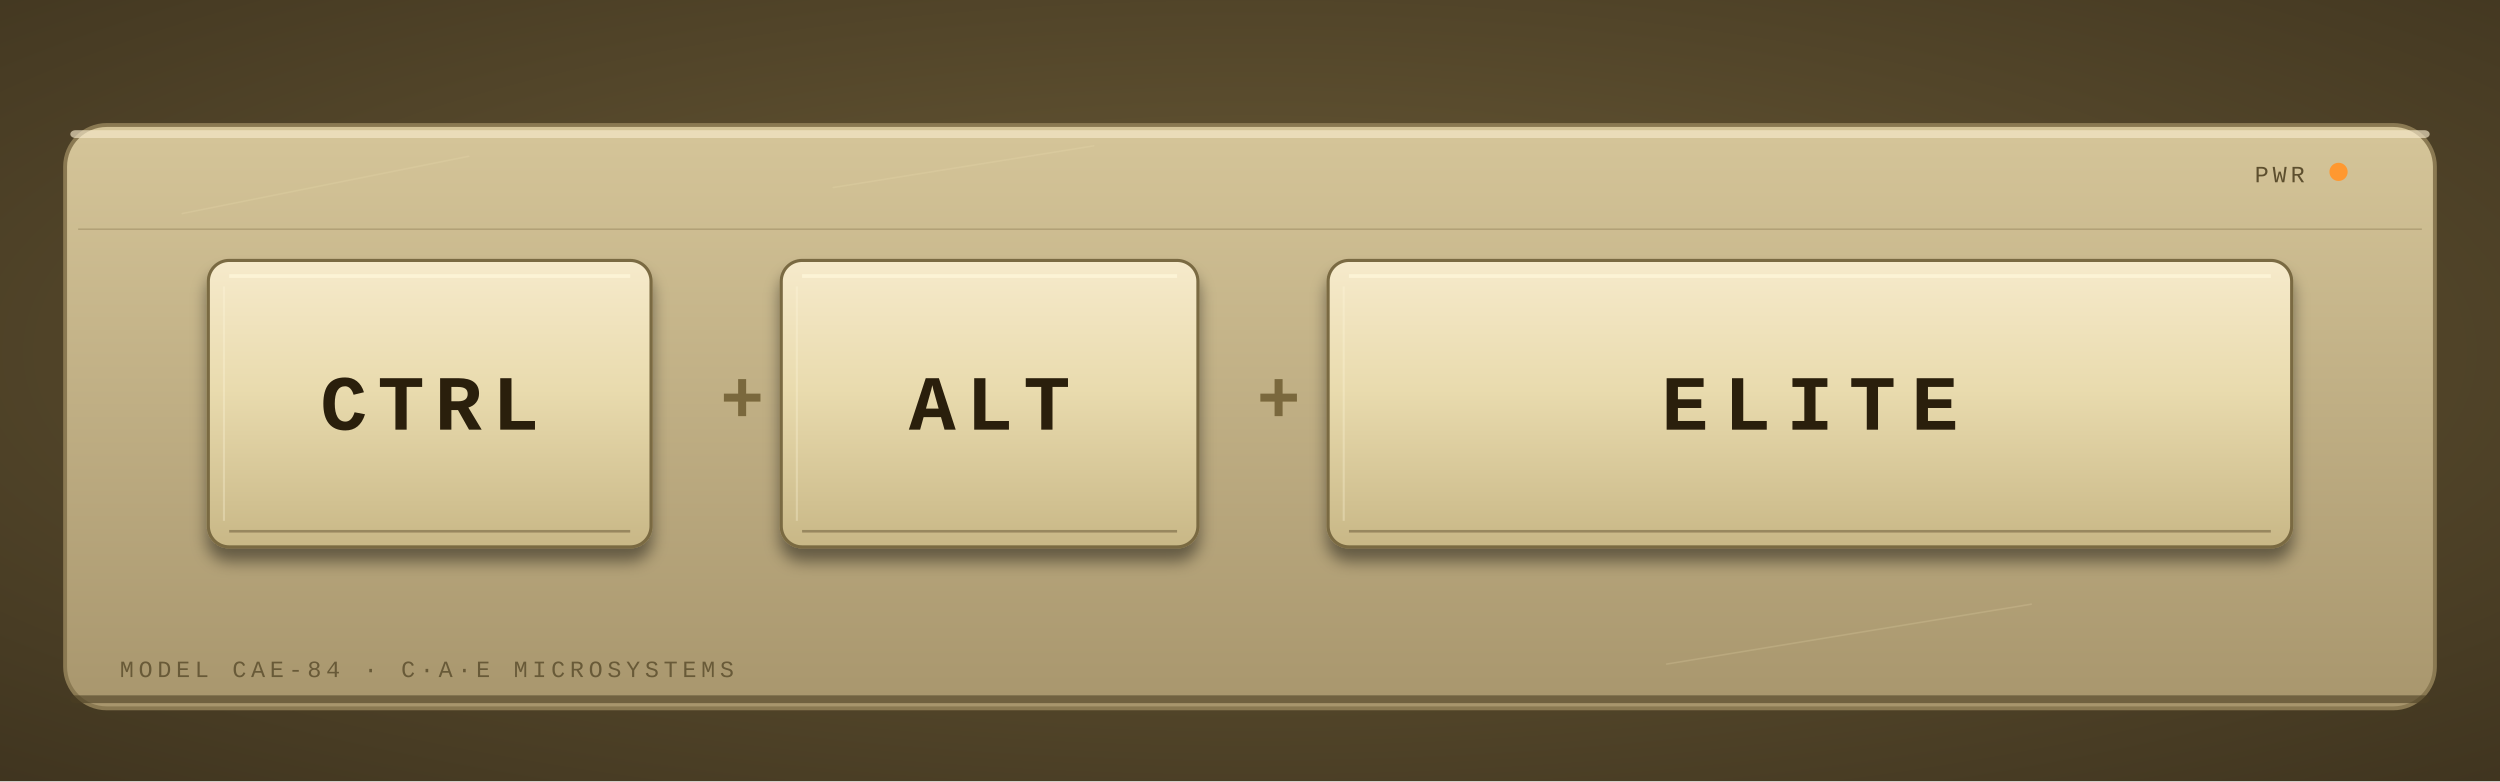
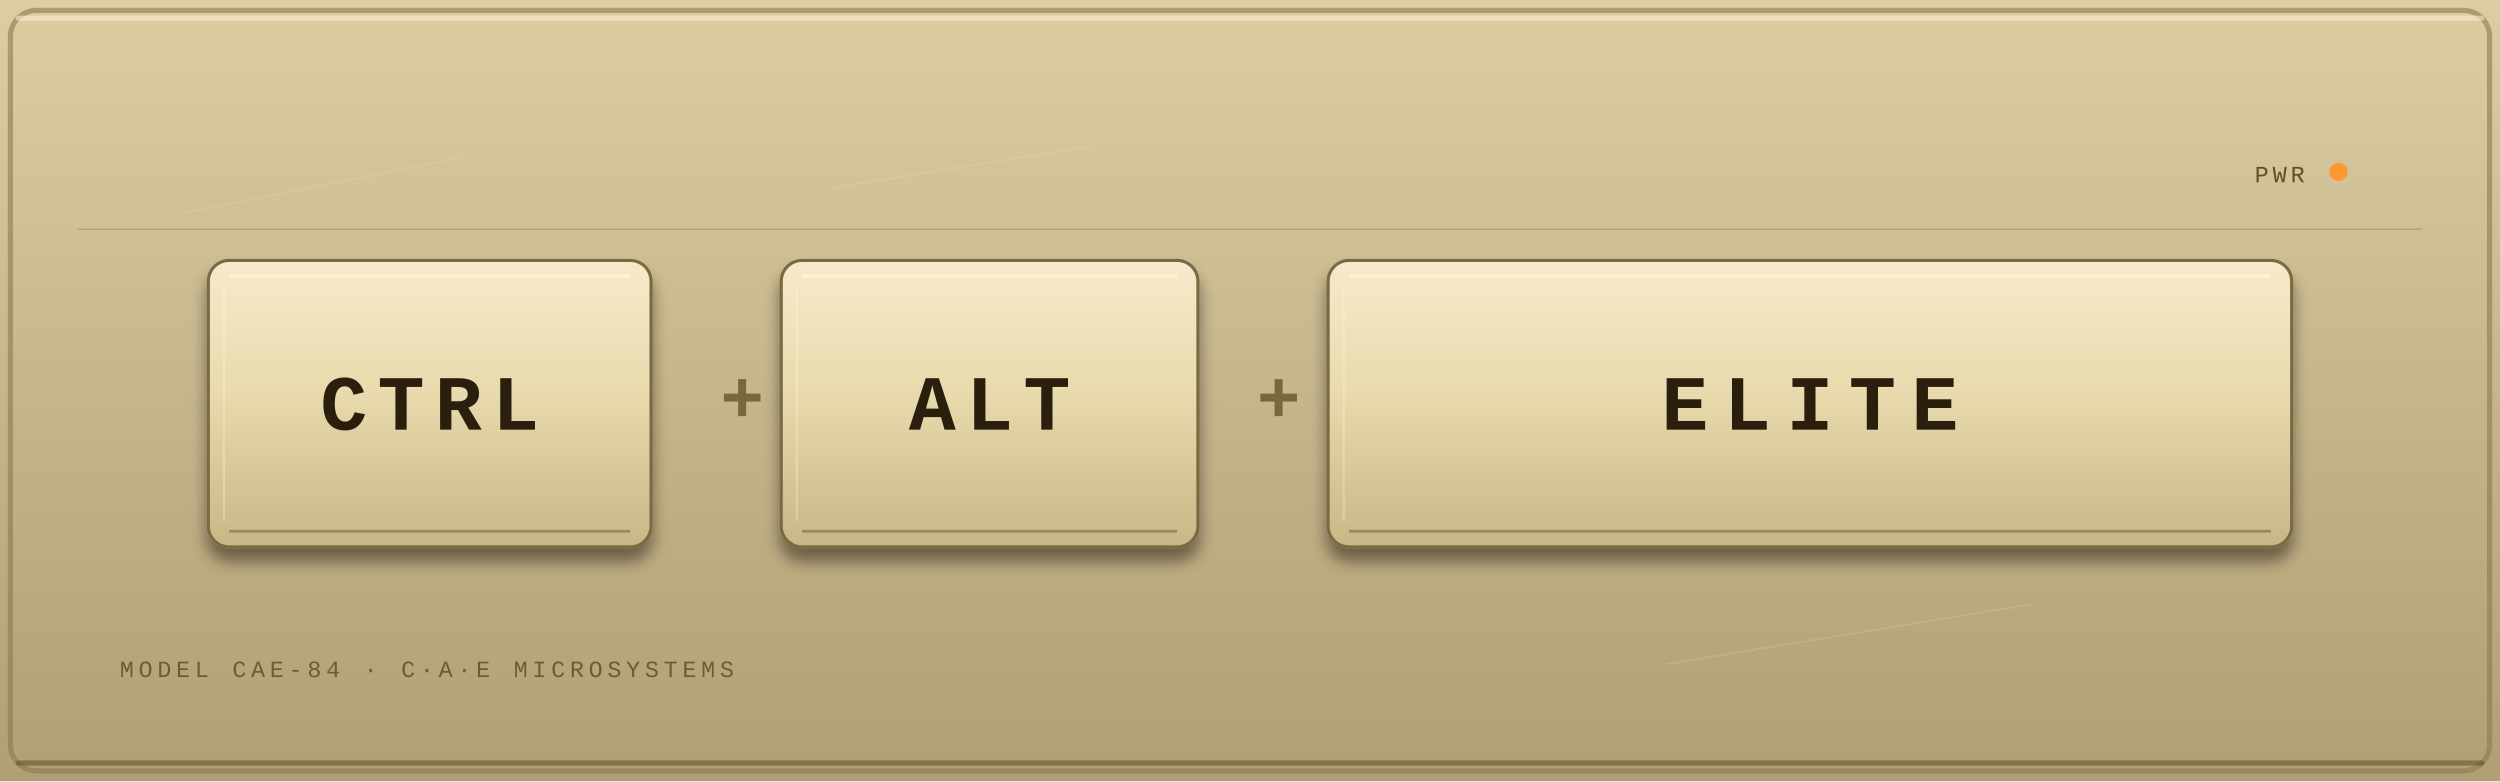
<svg xmlns="http://www.w3.org/2000/svg" viewBox="0 0 960 300" width="960" height="300" role="img" aria-label="CTRL + ALT + ELITE — retro keyboard keys">
  <defs>
    <linearGradient id="capFace" x1="0" y1="0" x2="0" y2="1">
      <stop offset="0%" stop-color="#f6eacb" />
      <stop offset="45%" stop-color="#e9dbae" />
      <stop offset="100%" stop-color="#c8b786" />
    </linearGradient>
    <linearGradient id="capFaceLit" x1="0" y1="0" x2="0" y2="1">
      <stop offset="0%" stop-color="#ffe5b0" />
      <stop offset="100%" stop-color="#d9b770" />
    </linearGradient>
    <linearGradient id="deckGrad" x1="0" y1="0" x2="0" y2="1">
      <stop offset="0%" stop-color="#d5c599" />
      <stop offset="100%" stop-color="#a8966d" />
    </linearGradient>
-     <radialGradient id="bgGrad" cx="50%" cy="45%" r="90%">
-       <stop offset="0%" stop-color="#6d5d38" />
-       <stop offset="100%" stop-color="#362c1a" />
-     </radialGradient>
+     <linearGradient id="bgGrad" x1="0" y1="0" x2="0" y2="1">
+       <stop offset="0%" stop-color="#dccda2" />
+       <stop offset="100%" stop-color="#b09e74" />
+     </linearGradient>
    <filter id="keyShadow" x="-15%" y="-15%" width="130%" height="150%">
      <feGaussianBlur in="SourceAlpha" stdDeviation="3" />
      <feOffset dx="0" dy="5" />
      <feComponentTransfer>
        <feFuncA type="linear" slope="0.45" />
      </feComponentTransfer>
      <feMerge>
        <feMergeNode />
        <feMergeNode in="SourceGraphic" />
      </feMerge>
    </filter>
    <radialGradient id="underGlow" cx="50%" cy="50%" r="60%">
      <stop offset="0%" stop-color="#ffa640" stop-opacity="0.75" />
      <stop offset="100%" stop-color="#ffa640" stop-opacity="0" />
    </radialGradient>
  </defs>
  <rect width="100%" height="100%" fill="url(#bgGrad)" />
-   <rect x="25" y="48" width="910" height="224" rx="16" fill="url(#deckGrad)" stroke="#8a7952" stroke-width="1.5" />
-   <rect x="27" y="50" width="906" height="3" rx="2" fill="#f6eacb" opacity="0.65" />
-   <rect x="27" y="267" width="906" height="3" rx="2" fill="#4a3e22" opacity="0.6" />
+   <rect x="4" y="4" width="952" height="292" rx="10" fill="none" stroke="#8a7952" stroke-width="2" opacity="0.6" />
+   <rect x="6" y="6" width="948" height="2" rx="1" fill="#f6eacb" opacity="0.6" />
+   <rect x="6" y="292" width="948" height="2" rx="1" fill="#4a3e22" opacity="0.45" />
  <g stroke="#f0e1b4" stroke-width="0.6" opacity="0.2" stroke-linecap="round">
    <line x1="70" y1="82" x2="180" y2="60" />
    <line x1="640" y1="255" x2="780" y2="232" />
    <line x1="320" y1="72" x2="420" y2="56" />
  </g>
  <text x="46" y="260" font-family="'Courier New','Menlo',monospace" font-size="9" fill="#5d4f2e" letter-spacing="1.8" opacity="0.85">MODEL  CAE-84  ·  C·A·E  MICROSYSTEMS</text>
  <circle cx="898" cy="66" r="3.5" fill="#ff9830">
    <animate attributeName="opacity" values="1;0.35;1" keyTimes="0;0.5;1" dur="2s" repeatCount="indefinite" />
  </circle>
  <text x="885" y="70" text-anchor="end" font-family="'Courier New',monospace" font-size="9" fill="#5d4f2e" letter-spacing="1.5">PWR</text>
  <line x1="30" y1="88" x2="930" y2="88" stroke="#8a7952" stroke-width="0.5" opacity="0.5" />
  <g>
    <ellipse cx="165" cy="212" rx="95" ry="8" fill="url(#underGlow)" opacity="0">
      <animate attributeName="opacity" values="0;0.9;0" keyTimes="0;0.08;0.16" dur="3.6s" begin="0s" repeatCount="indefinite" />
    </ellipse>
    <g>
      <animateTransform attributeName="transform" type="translate" values="0,0; 0,6; 0,0" keyTimes="0;0.08;0.16" dur="3.6s" begin="0s" repeatCount="indefinite" />
      <rect x="80" y="100" width="170" height="110" rx="8" ry="8" fill="url(#capFace)" stroke="#7a6a42" stroke-width="1.2" filter="url(#keyShadow)">
        <animate attributeName="fill" values="url(#capFace);url(#capFaceLit);url(#capFace)" keyTimes="0;0.08;0.16" dur="3.6s" begin="0s" repeatCount="indefinite" />
      </rect>
      <line x1="88" y1="106" x2="242" y2="106" stroke="#fff8dc" stroke-width="1.4" opacity="0.7" />
      <line x1="88" y1="204" x2="242" y2="204" stroke="#5a4a2a" stroke-width="1" opacity="0.45" />
      <line x1="86" y1="110" x2="86" y2="200" stroke="#fff8dc" stroke-width="0.8" opacity="0.3" />
      <text x="165" y="165" text-anchor="middle" font-family="'Courier New','Menlo','Consolas',monospace" font-weight="700" font-size="30" fill="#2a1f0c" letter-spacing="4">CTRL</text>
    </g>
  </g>
  <text x="285" y="162" text-anchor="middle" font-family="'Courier New',monospace" font-weight="700" font-size="28" fill="#7a683d">+</text>
  <g>
    <ellipse cx="378" cy="212" rx="88" ry="8" fill="url(#underGlow)" opacity="0">
      <animate attributeName="opacity" values="0;0.9;0" keyTimes="0;0.08;0.16" dur="3.6s" begin="0.4s" repeatCount="indefinite" />
    </ellipse>
    <g>
      <animateTransform attributeName="transform" type="translate" values="0,0; 0,6; 0,0" keyTimes="0;0.08;0.16" dur="3.6s" begin="0.4s" repeatCount="indefinite" />
      <rect x="300" y="100" width="160" height="110" rx="8" ry="8" fill="url(#capFace)" stroke="#7a6a42" stroke-width="1.2" filter="url(#keyShadow)">
        <animate attributeName="fill" values="url(#capFace);url(#capFaceLit);url(#capFace)" keyTimes="0;0.08;0.16" dur="3.6s" begin="0.4s" repeatCount="indefinite" />
      </rect>
      <line x1="308" y1="106" x2="452" y2="106" stroke="#fff8dc" stroke-width="1.4" opacity="0.7" />
      <line x1="308" y1="204" x2="452" y2="204" stroke="#5a4a2a" stroke-width="1" opacity="0.45" />
      <line x1="306" y1="110" x2="306" y2="200" stroke="#fff8dc" stroke-width="0.8" opacity="0.3" />
      <text x="380" y="165" text-anchor="middle" font-family="'Courier New','Menlo','Consolas',monospace" font-weight="700" font-size="30" fill="#2a1f0c" letter-spacing="4">ALT</text>
    </g>
  </g>
  <text x="491" y="162" text-anchor="middle" font-family="'Courier New',monospace" font-weight="700" font-size="28" fill="#7a683d">+</text>
  <g>
    <ellipse cx="695" cy="212" rx="185" ry="8" fill="url(#underGlow)" opacity="0">
      <animate attributeName="opacity" values="0;0.9;0" keyTimes="0;0.08;0.16" dur="3.6s" begin="0.8s" repeatCount="indefinite" />
    </ellipse>
    <g>
      <animateTransform attributeName="transform" type="translate" values="0,0; 0,6; 0,0" keyTimes="0;0.08;0.16" dur="3.6s" begin="0.8s" repeatCount="indefinite" />
      <rect x="510" y="100" width="370" height="110" rx="8" ry="8" fill="url(#capFace)" stroke="#7a6a42" stroke-width="1.2" filter="url(#keyShadow)">
        <animate attributeName="fill" values="url(#capFace);url(#capFaceLit);url(#capFace)" keyTimes="0;0.08;0.16" dur="3.6s" begin="0.8s" repeatCount="indefinite" />
      </rect>
      <line x1="518" y1="106" x2="872" y2="106" stroke="#fff8dc" stroke-width="1.4" opacity="0.7" />
      <line x1="518" y1="204" x2="872" y2="204" stroke="#5a4a2a" stroke-width="1" opacity="0.45" />
      <line x1="516" y1="110" x2="516" y2="200" stroke="#fff8dc" stroke-width="0.8" opacity="0.3" />
      <text x="695" y="165" text-anchor="middle" font-family="'Courier New','Menlo','Consolas',monospace" font-weight="700" font-size="30" fill="#2a1f0c" letter-spacing="6">ELITE</text>
    </g>
  </g>
</svg>
